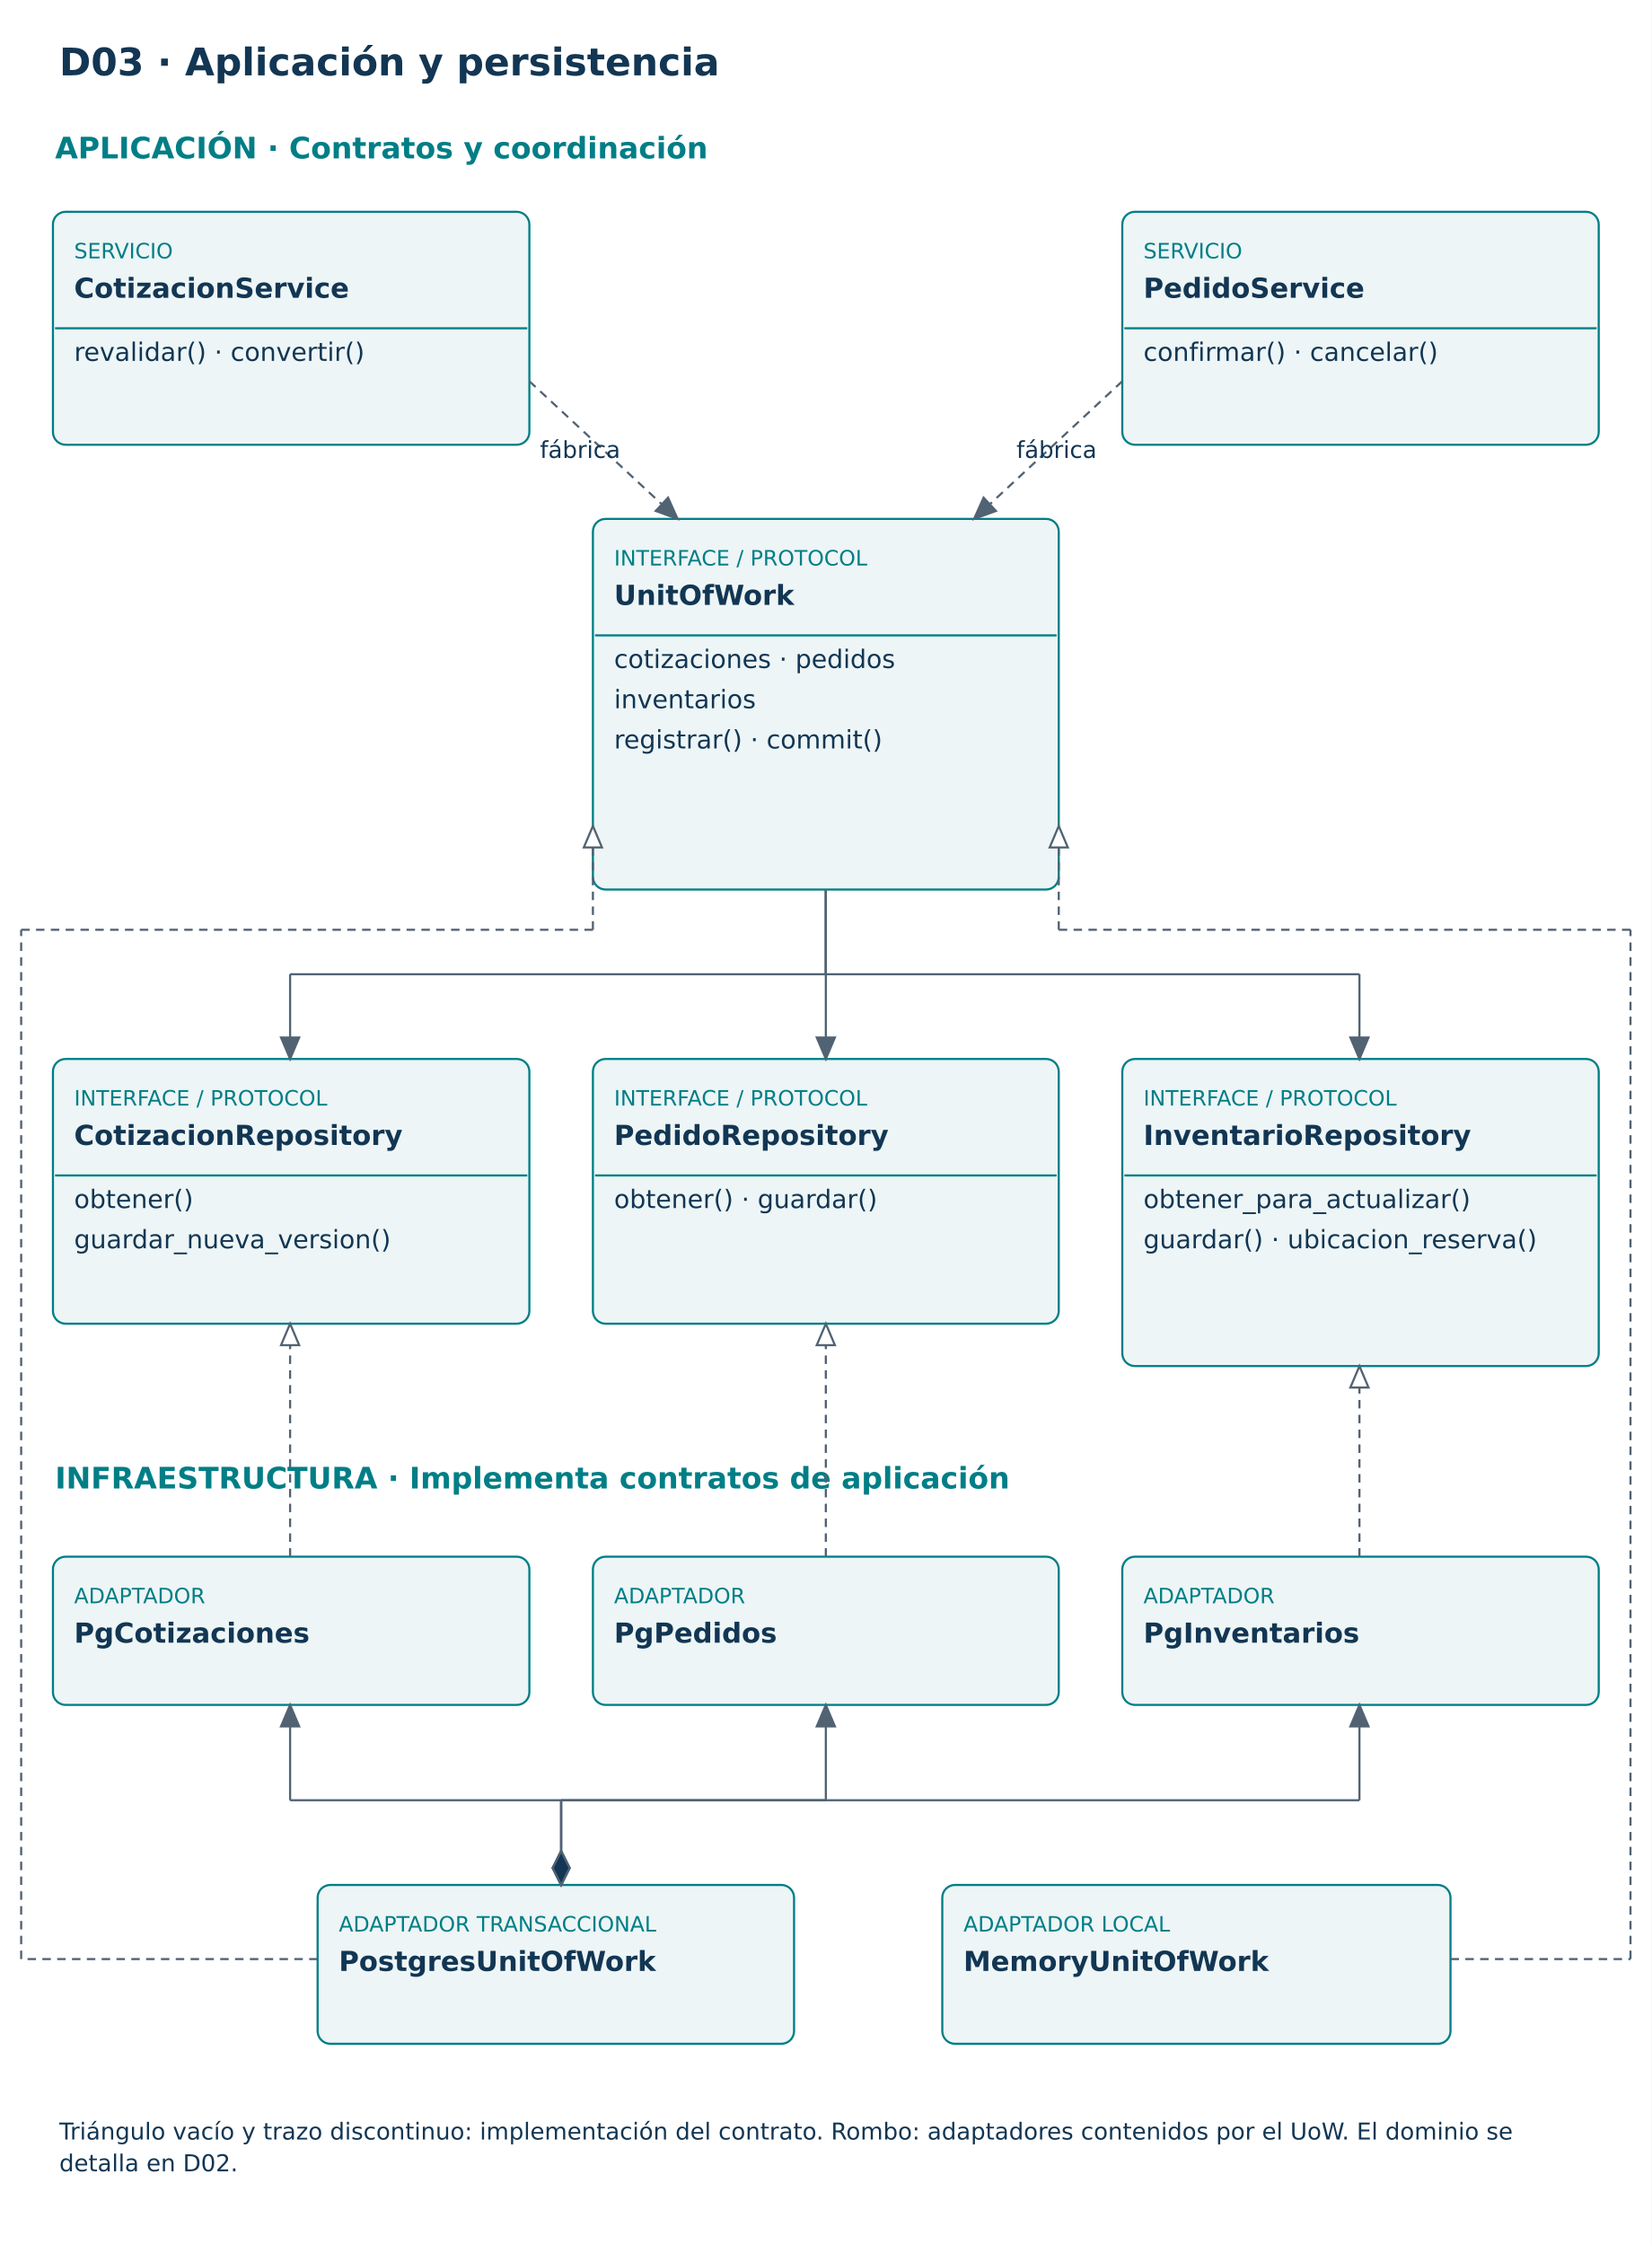
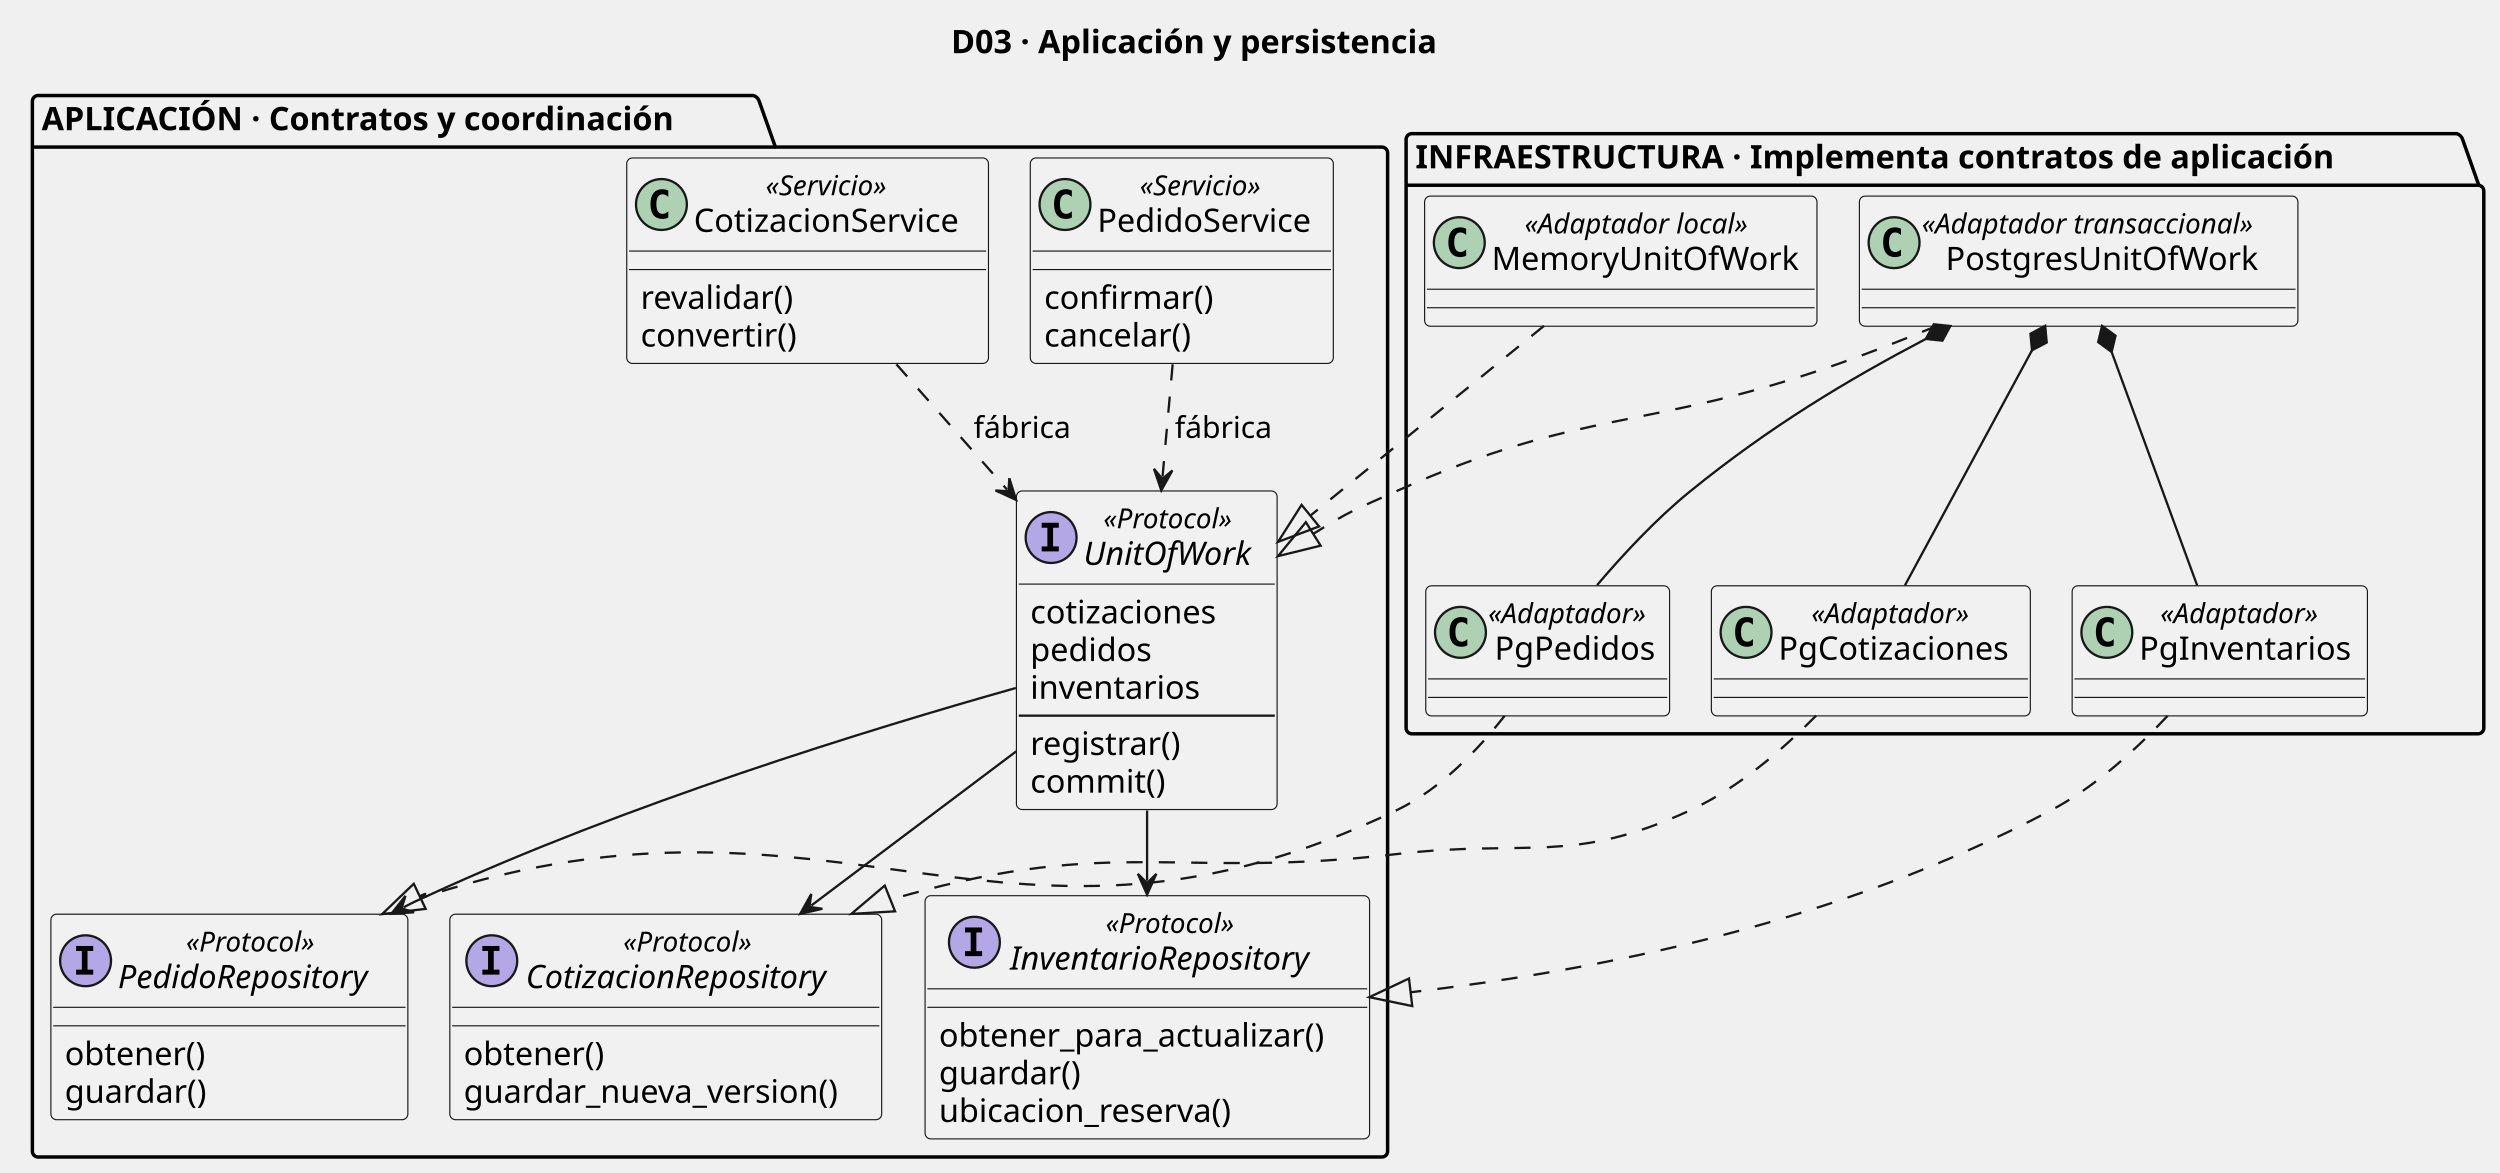
- <svg xmlns="http://www.w3.org/2000/svg" width="780" height="1060" viewBox="0 0 780 1060">
-   <rect width="100%" height="100%" fill="white" />
-   <text x="28" y="35.6" font-family="DejaVu Sans" font-size="18" font-weight="700" fill="#123653">D03 · Aplicación y persistencia</text>
-   <text x="26" y="74.8" font-family="DejaVu Sans" font-size="14" font-weight="700" fill="#007e86">APLICACIÓN · Contratos y coordinación</text>
-   <rect x="25" y="100" width="225" height="110" rx="6" fill="#edf5f6" stroke="#007e86" />
-   <text x="35" y="122.0" font-family="DejaVu Sans" font-size="10" font-weight="400" fill="#007e86">SERVICIO</text>
-   <text x="35" y="140.6" font-family="DejaVu Sans" font-size="13" font-weight="700" fill="#123653">CotizacionService</text>
-   <path d="M 26 155 L 249 155" fill="none" stroke="#007e86" />
-   <text x="35" y="170.4" font-family="DejaVu Sans" font-size="12" font-weight="400" fill="#123653">revalidar() · convertir()</text>
-   <rect x="530" y="100" width="225" height="110" rx="6" fill="#edf5f6" stroke="#007e86" />
-   <text x="540" y="122.0" font-family="DejaVu Sans" font-size="10" font-weight="400" fill="#007e86">SERVICIO</text>
-   <text x="540" y="140.6" font-family="DejaVu Sans" font-size="13" font-weight="700" fill="#123653">PedidoService</text>
-   <path d="M 531 155 L 754 155" fill="none" stroke="#007e86" />
-   <text x="540" y="170.4" font-family="DejaVu Sans" font-size="12" font-weight="400" fill="#123653">confirmar() · cancelar()</text>
-   <rect x="280" y="245" width="220" height="175" rx="6" fill="#edf5f6" stroke="#007e86" />
-   <text x="290" y="267.0" font-family="DejaVu Sans" font-size="10" font-weight="400" fill="#007e86">INTERFACE / PROTOCOL</text>
-   <text x="290" y="285.6" font-family="DejaVu Sans" font-size="13" font-weight="700" fill="#123653">UnitOfWork</text>
-   <path d="M 281 300 L 499 300" fill="none" stroke="#007e86" />
-   <text x="290" y="315.4" font-family="DejaVu Sans" font-size="12" font-weight="400" fill="#123653">cotizaciones · pedidos</text>
-   <text x="290" y="334.4" font-family="DejaVu Sans" font-size="12" font-weight="400" fill="#123653">inventarios</text>
-   <text x="290" y="353.4" font-family="DejaVu Sans" font-size="12" font-weight="400" fill="#123653">registrar() · commit()</text>
-   <rect x="25" y="500" width="225" height="125" rx="6" fill="#edf5f6" stroke="#007e86" />
-   <text x="35" y="522.0" font-family="DejaVu Sans" font-size="10" font-weight="400" fill="#007e86">INTERFACE / PROTOCOL</text>
-   <text x="35" y="540.6" font-family="DejaVu Sans" font-size="13" font-weight="700" fill="#123653">CotizacionRepository</text>
-   <path d="M 26 555 L 249 555" fill="none" stroke="#007e86" />
-   <text x="35" y="570.4" font-family="DejaVu Sans" font-size="12" font-weight="400" fill="#123653">obtener()</text>
-   <text x="35" y="589.4" font-family="DejaVu Sans" font-size="12" font-weight="400" fill="#123653">guardar_nueva_version()</text>
-   <rect x="280" y="500" width="220" height="125" rx="6" fill="#edf5f6" stroke="#007e86" />
-   <text x="290" y="522.0" font-family="DejaVu Sans" font-size="10" font-weight="400" fill="#007e86">INTERFACE / PROTOCOL</text>
-   <text x="290" y="540.6" font-family="DejaVu Sans" font-size="13" font-weight="700" fill="#123653">PedidoRepository</text>
-   <path d="M 281 555 L 499 555" fill="none" stroke="#007e86" />
-   <text x="290" y="570.4" font-family="DejaVu Sans" font-size="12" font-weight="400" fill="#123653">obtener() · guardar()</text>
-   <rect x="530" y="500" width="225" height="145" rx="6" fill="#edf5f6" stroke="#007e86" />
-   <text x="540" y="522.0" font-family="DejaVu Sans" font-size="10" font-weight="400" fill="#007e86">INTERFACE / PROTOCOL</text>
-   <text x="540" y="540.6" font-family="DejaVu Sans" font-size="13" font-weight="700" fill="#123653">InventarioRepository</text>
-   <path d="M 531 555 L 754 555" fill="none" stroke="#007e86" />
-   <text x="540" y="570.4" font-family="DejaVu Sans" font-size="12" font-weight="400" fill="#123653">obtener_para_actualizar()</text>
-   <text x="540" y="589.4" font-family="DejaVu Sans" font-size="12" font-weight="400" fill="#123653">guardar() · ubicacion_reserva()</text>
-   <path d="M 250 180 L 320 245" fill="none" stroke="#516273" stroke-dasharray="4 3" />
-   <polygon points="320,245 309.661,241.245 315.49,234.967" fill="#516273" stroke="#516273" />
-   <text x="255" y="216.2" font-family="DejaVu Sans" font-size="11" font-weight="400" fill="#123653">fábrica</text>
-   <path d="M 530 180 L 460 245" fill="none" stroke="#516273" stroke-dasharray="4 3" />
-   <polygon points="460,245 464.51,234.967 470.339,241.245" fill="#516273" stroke="#516273" />
-   <text x="480" y="216.2" font-family="DejaVu Sans" font-size="11" font-weight="400" fill="#123653">fábrica</text>
-   <path d="M 390 420 L 390 460" fill="none" stroke="#516273" />
-   <path d="M 390 460 L 137 460" fill="none" stroke="#516273" />
-   <path d="M 137 460 L 137 500" fill="none" stroke="#516273" />
-   <polygon points="137,500 132.716,489.868 141.284,489.868" fill="#516273" stroke="#516273" />
-   <path d="M 390 420 L 390 460" fill="none" stroke="#516273" />
-   <path d="M 390 460 L 390 460" fill="none" stroke="#516273" />
-   <path d="M 390 460 L 390 500" fill="none" stroke="#516273" />
-   <polygon points="390,500 385.716,489.868 394.284,489.868" fill="#516273" stroke="#516273" />
-   <path d="M 390 420 L 390 460" fill="none" stroke="#516273" />
-   <path d="M 390 460 L 642 460" fill="none" stroke="#516273" />
-   <path d="M 642 460 L 642 500" fill="none" stroke="#516273" />
-   <polygon points="642,500 637.716,489.868 646.284,489.868" fill="#516273" stroke="#516273" />
-   <text x="26" y="702.8" font-family="DejaVu Sans" font-size="14" font-weight="700" fill="#007e86">INFRAESTRUCTURA · Implementa contratos de aplicación</text>
-   <rect x="25" y="735" width="225" height="70" rx="6" fill="#edf5f6" stroke="#007e86" />
-   <text x="35" y="757.0" font-family="DejaVu Sans" font-size="10" font-weight="400" fill="#007e86">ADAPTADOR</text>
-   <text x="35" y="775.6" font-family="DejaVu Sans" font-size="13" font-weight="700" fill="#123653">PgCotizaciones</text>
-   <rect x="280" y="735" width="220" height="70" rx="6" fill="#edf5f6" stroke="#007e86" />
-   <text x="290" y="757.0" font-family="DejaVu Sans" font-size="10" font-weight="400" fill="#007e86">ADAPTADOR</text>
-   <text x="290" y="775.6" font-family="DejaVu Sans" font-size="13" font-weight="700" fill="#123653">PgPedidos</text>
-   <rect x="530" y="735" width="225" height="70" rx="6" fill="#edf5f6" stroke="#007e86" />
-   <text x="540" y="757.0" font-family="DejaVu Sans" font-size="10" font-weight="400" fill="#007e86">ADAPTADOR</text>
-   <text x="540" y="775.6" font-family="DejaVu Sans" font-size="13" font-weight="700" fill="#123653">PgInventarios</text>
-   <rect x="150" y="890" width="225" height="75" rx="6" fill="#edf5f6" stroke="#007e86" />
-   <text x="160" y="912.0" font-family="DejaVu Sans" font-size="10" font-weight="400" fill="#007e86">ADAPTADOR TRANSACCIONAL</text>
-   <text x="160" y="930.6" font-family="DejaVu Sans" font-size="13" font-weight="700" fill="#123653">PostgresUnitOfWork</text>
-   <rect x="445" y="890" width="240" height="75" rx="6" fill="#edf5f6" stroke="#007e86" />
-   <text x="455" y="912.0" font-family="DejaVu Sans" font-size="10" font-weight="400" fill="#007e86">ADAPTADOR LOCAL</text>
-   <text x="455" y="930.6" font-family="DejaVu Sans" font-size="13" font-weight="700" fill="#123653">MemoryUnitOfWork</text>
-   <path d="M 137 735 L 137 625" fill="none" stroke="#516273" stroke-dasharray="4 3" />
-   <polygon points="137,625 141.284,635.132 132.716,635.132" fill="#ffffff" stroke="#516273" />
-   <path d="M 390 735 L 390 625" fill="none" stroke="#516273" stroke-dasharray="4 3" />
-   <polygon points="390,625 394.284,635.132 385.716,635.132" fill="#ffffff" stroke="#516273" />
-   <path d="M 642 735 L 642 645" fill="none" stroke="#516273" stroke-dasharray="4 3" />
-   <polygon points="642,645 646.284,655.132 637.716,655.132" fill="#ffffff" stroke="#516273" />
-   <path d="M 150 925 L 10 925" fill="none" stroke="#516273" stroke-dasharray="4 3" />
-   <path d="M 10 925 L 10 439" fill="none" stroke="#516273" stroke-dasharray="4 3" />
-   <path d="M 10 439 L 280 439" fill="none" stroke="#516273" stroke-dasharray="4 3" />
-   <path d="M 280 439 L 280 390" fill="none" stroke="#516273" stroke-dasharray="4 3" />
-   <polygon points="280,390 284.284,400.132 275.716,400.132" fill="#ffffff" stroke="#516273" />
-   <path d="M 685 925 L 770 925" fill="none" stroke="#516273" stroke-dasharray="4 3" />
-   <path d="M 770 925 L 770 439" fill="none" stroke="#516273" stroke-dasharray="4 3" />
-   <path d="M 770 439 L 500 439" fill="none" stroke="#516273" stroke-dasharray="4 3" />
-   <path d="M 500 439 L 500 390" fill="none" stroke="#516273" stroke-dasharray="4 3" />
-   <polygon points="500,390 504.284,400.132 495.716,400.132" fill="#ffffff" stroke="#516273" />
-   <path d="M 265 890 L 265 850" fill="none" stroke="#516273" />
-   <path d="M 265 850 L 137 850" fill="none" stroke="#516273" />
-   <path d="M 137 850 L 137 805" fill="none" stroke="#516273" />
-   <polygon points="137,805 141.284,815.132 132.716,815.132" fill="#516273" stroke="#516273" />
-   <polygon points="265,890 269.0,882.0 265.0,874.0 261.0,882.0" fill="#123653" stroke="#516273" />
-   <path d="M 265 890 L 265 850" fill="none" stroke="#516273" />
-   <path d="M 265 850 L 390 850" fill="none" stroke="#516273" />
-   <path d="M 390 850 L 390 805" fill="none" stroke="#516273" />
-   <polygon points="390,805 394.284,815.132 385.716,815.132" fill="#516273" stroke="#516273" />
-   <polygon points="265,890 269.0,882.0 265.0,874.0 261.0,882.0" fill="#123653" stroke="#516273" />
-   <path d="M 265 890 L 265 850" fill="none" stroke="#516273" />
-   <path d="M 265 850 L 642 850" fill="none" stroke="#516273" />
-   <path d="M 642 850 L 642 805" fill="none" stroke="#516273" />
-   <polygon points="642,805 646.284,815.132 637.716,815.132" fill="#516273" stroke="#516273" />
-   <polygon points="265,890 269.0,882.0 265.0,874.0 261.0,882.0" fill="#123653" stroke="#516273" />
-   <text x="28" y="1010.2" font-family="DejaVu Sans" font-size="11" font-weight="400" fill="#123653">Triángulo vacío y trazo discontinuo: implementación del contrato. Rombo: adaptadores contenidos por el UoW. El dominio se</text>
-   <text x="28" y="1025.2" font-family="DejaVu Sans" font-size="11" font-weight="400" fill="#123653">detalla en D02.</text>
+ <svg xmlns="http://www.w3.org/2000/svg" contentStyleType="text/css" data-diagram-type="CLASS" height="507px" preserveAspectRatio="none" style="width:1081px;height:507px;background:#FFFFFF;" version="1.1" viewBox="0 0 1081 507" width="1081px" zoomAndPan="magnify">
+   <defs />
+   <g>
+     <g class="title" data-source-line="3">
+       <text fill="#000000" font-family="sans-serif" font-size="14" font-weight="bold" lengthAdjust="spacing" textLength="242.512" x="411.244" y="22.995">D03 · Aplicación y persistencia</text>
+     </g>
+     <g class="cluster" data-qualified-name="APLICACI.N . Contratos y coordinaci.n" data-source-line="4" id="ent0002">
+       <path d="M16.5,41.297 L325.78,41.297 A3.75,3.75 0 0 1 328.28,43.797 L335.28,63.594 L597.5,63.594 A2.5,2.5 0 0 1 600,66.094 L600,497.797 A2.5,2.5 0 0 1 597.5,500.297 L16.5,500.297 A2.5,2.5 0 0 1 14,497.797 L14,43.797 A2.5,2.5 0 0 1 16.5,41.297" fill="none" style="stroke:#000000;stroke-width:1.5;" />
+       <line style="stroke:#000000;stroke-width:1.5;" x1="14" x2="335.28" y1="63.594" y2="63.594" />
+       <text fill="#000000" font-family="sans-serif" font-size="14" font-weight="bold" lengthAdjust="spacing" textLength="308.28" x="18" y="56.292">APLICACIÓN · Contratos y coordinación</text>
+     </g>
+     <g class="cluster" data-qualified-name="INFRAESTRUCTURA . Implementa contratos de aplicaci.n" data-source-line="35" id="ent0009">
+       <path d="M610.5,57.797 L1062.33,57.797 A3.75,3.75 0 0 1 1064.83,60.297 L1071.83,80.094 L1071.5,80.094 A2.5,2.5 0 0 1 1074,82.594 L1074,314.797 A2.5,2.5 0 0 1 1071.5,317.297 L610.5,317.297 A2.5,2.5 0 0 1 608,314.797 L608,60.297 A2.5,2.5 0 0 1 610.5,57.797" fill="none" style="stroke:#000000;stroke-width:1.5;" />
+       <line style="stroke:#000000;stroke-width:1.5;" x1="608" x2="1071.83" y1="80.094" y2="80.094" />
+       <text fill="#000000" font-family="sans-serif" font-size="14" font-weight="bold" lengthAdjust="spacing" textLength="450.83" x="612" y="72.792">INFRAESTRUCTURA · Implementa contratos de aplicación</text>
+     </g>
+     <g class="entity" data-qualified-name="APLICACI.N . Contratos y coordinaci.n.CotizacionService" data-source-line="5" id="ent0003">
+       <rect fill="#F1F1F1" height="88.859" rx="2.5" ry="2.5" style="stroke:#181818;stroke-width:0.5;" width="156.414" x="271" y="68.297" />
+       <ellipse cx="286" cy="88.43" fill="#ADD1B2" rx="11" ry="11" style="stroke:#181818;stroke-width:1;" />
+       <path d="M288.969,94.07 Q288.391,94.367 287.75,94.508 Q287.109,94.664 286.406,94.664 Q283.906,94.664 282.578,93.023 Q281.266,91.367 281.266,88.242 Q281.266,85.117 282.578,83.461 Q283.906,81.805 286.406,81.805 Q287.109,81.805 287.75,81.961 Q288.406,82.117 288.969,82.414 L288.969,85.133 Q288.344,84.555 287.75,84.289 Q287.156,84.008 286.531,84.008 Q285.188,84.008 284.5,85.086 Q283.812,86.148 283.812,88.242 Q283.812,90.336 284.5,91.414 Q285.188,92.477 286.531,92.477 Q287.156,92.477 287.75,92.211 Q288.344,91.93 288.969,91.352 L288.969,94.07 Z " fill="#000000" />
+       <text fill="#000000" font-family="sans-serif" font-size="12" font-style="italic" lengthAdjust="spacing" textLength="62.326" x="331.044" y="84.436">«Servicio»</text>
+       <text fill="#000000" font-family="sans-serif" font-size="14" lengthAdjust="spacing" textLength="124.414" x="300" y="100.261">CotizacionService</text>
+       <line style="stroke:#181818;stroke-width:0.5;" x1="272" x2="426.414" y1="108.562" y2="108.562" />
+       <line style="stroke:#181818;stroke-width:0.5;" x1="272" x2="426.414" y1="116.562" y2="116.562" />
+       <text fill="#000000" font-family="sans-serif" font-size="14" lengthAdjust="spacing" textLength="73.158" x="277" y="133.558">revalidar()</text>
+       <text fill="#000000" font-family="sans-serif" font-size="14" lengthAdjust="spacing" textLength="73.849" x="277" y="149.855">convertir()</text>
+     </g>
+     <g class="entity" data-qualified-name="APLICACI.N . Contratos y coordinaci.n.PedidoService" data-source-line="9" id="ent0004">
+       <rect fill="#F1F1F1" height="88.859" rx="2.5" ry="2.5" style="stroke:#181818;stroke-width:0.5;" width="131.025" x="445.5" y="68.297" />
+       <ellipse cx="460.5" cy="88.43" fill="#ADD1B2" rx="11" ry="11" style="stroke:#181818;stroke-width:1;" />
+       <path d="M463.469,94.07 Q462.891,94.367 462.25,94.508 Q461.609,94.664 460.906,94.664 Q458.406,94.664 457.078,93.023 Q455.766,91.367 455.766,88.242 Q455.766,85.117 457.078,83.461 Q458.406,81.805 460.906,81.805 Q461.609,81.805 462.25,81.961 Q462.906,82.117 463.469,82.414 L463.469,85.133 Q462.844,84.555 462.25,84.289 Q461.656,84.008 461.031,84.008 Q459.688,84.008 459,85.086 Q458.312,86.148 458.312,88.242 Q458.312,90.336 459,91.414 Q459.688,92.477 461.031,92.477 Q461.656,92.477 462.25,92.211 Q462.844,91.93 463.469,91.352 L463.469,94.07 Z " fill="#000000" />
+       <text fill="#000000" font-family="sans-serif" font-size="12" font-style="italic" lengthAdjust="spacing" textLength="62.326" x="492.85" y="84.436">«Servicio»</text>
+       <text fill="#000000" font-family="sans-serif" font-size="14" lengthAdjust="spacing" textLength="99.025" x="474.5" y="100.261">PedidoService</text>
+       <line style="stroke:#181818;stroke-width:0.5;" x1="446.5" x2="575.525" y1="108.562" y2="108.562" />
+       <line style="stroke:#181818;stroke-width:0.5;" x1="446.5" x2="575.525" y1="116.562" y2="116.562" />
+       <text fill="#000000" font-family="sans-serif" font-size="14" lengthAdjust="spacing" textLength="78.606" x="451.5" y="133.558">confirmar()</text>
+       <text fill="#000000" font-family="sans-serif" font-size="14" lengthAdjust="spacing" textLength="70.608" x="451.5" y="149.855">cancelar()</text>
+     </g>
+     <g class="entity" data-qualified-name="APLICACI.N . Contratos y coordinaci.n.UnitOfWork" data-source-line="13" id="ent0005">
+       <rect fill="#F1F1F1" height="137.75" rx="2.5" ry="2.5" style="stroke:#181818;stroke-width:0.5;" width="112.719" x="439.5" y="212.297" />
+       <ellipse cx="454.5" cy="232.43" fill="#B4A7E5" rx="11" ry="11" style="stroke:#181818;stroke-width:1;" />
+       <path d="M450.422,228.195 L450.422,226.039 L457.812,226.039 L457.812,228.195 L455.344,228.195 L455.344,236.273 L457.812,236.273 L457.812,238.43 L450.422,238.43 L450.422,236.273 L452.891,236.273 L452.891,228.195 L450.422,228.195 Z " fill="#000000" />
+       <text fill="#000000" font-family="sans-serif" font-size="12" font-style="italic" lengthAdjust="spacing" textLength="63.516" x="477.102" y="228.435">«Protocol»</text>
+       <text fill="#000000" font-family="sans-serif" font-size="14" font-style="italic" lengthAdjust="spacing" textLength="80.719" x="468.5" y="244.261">UnitOfWork</text>
+       <line style="stroke:#181818;stroke-width:0.5;" x1="440.5" x2="551.219" y1="252.562" y2="252.562" />
+       <text fill="#000000" font-family="sans-serif" font-size="14" lengthAdjust="spacing" textLength="86.502" x="445.5" y="269.558">cotizaciones</text>
+       <text fill="#000000" font-family="sans-serif" font-size="14" lengthAdjust="spacing" textLength="55.023" x="445.5" y="285.854">pedidos</text>
+       <text fill="#000000" font-family="sans-serif" font-size="14" lengthAdjust="spacing" textLength="78.107" x="445.5" y="302.151">inventarios</text>
+       <line style="stroke:#181818;stroke-width:1;" x1="440.5" x2="551.219" y1="309.453" y2="309.453" />
+       <text fill="#000000" font-family="sans-serif" font-size="14" lengthAdjust="spacing" textLength="70.943" x="445.5" y="326.448">registrar()</text>
+       <text fill="#000000" font-family="sans-serif" font-size="14" lengthAdjust="spacing" textLength="63.841" x="445.5" y="342.745">commit()</text>
+     </g>
+     <g class="entity" data-qualified-name="APLICACI.N . Contratos y coordinaci.n.CotizacionRepository" data-source-line="21" id="ent0006">
+       <rect fill="#F1F1F1" height="88.859" rx="2.5" ry="2.5" style="stroke:#181818;stroke-width:0.5;" width="186.74" x="194.5" y="395.297" />
+       <ellipse cx="212.648" cy="415.43" fill="#B4A7E5" rx="11" ry="11" style="stroke:#181818;stroke-width:1;" />
+       <path d="M208.57,411.195 L208.57,409.039 L215.96,409.039 L215.96,411.195 L213.492,411.195 L213.492,419.273 L215.96,419.273 L215.96,421.43 L208.57,421.43 L208.57,419.273 L211.038,419.273 L211.038,411.195 L208.57,411.195 Z " fill="#000000" />
+       <text fill="#000000" font-family="sans-serif" font-size="12" font-style="italic" lengthAdjust="spacing" textLength="63.516" x="269.462" y="411.435">«Protocol»</text>
+       <text fill="#000000" font-family="sans-serif" font-size="14" font-style="italic" lengthAdjust="spacing" textLength="147.745" x="227.347" y="427.261">CotizacionRepository</text>
+       <line style="stroke:#181818;stroke-width:0.5;" x1="195.5" x2="380.24" y1="435.562" y2="435.562" />
+       <line style="stroke:#181818;stroke-width:0.5;" x1="195.5" x2="380.24" y1="443.562" y2="443.562" />
+       <text fill="#000000" font-family="sans-serif" font-size="14" lengthAdjust="spacing" textLength="65.721" x="200.5" y="460.558">obtener()</text>
+       <text fill="#000000" font-family="sans-serif" font-size="14" lengthAdjust="spacing" textLength="174.74" x="200.5" y="476.854">guardar_nueva_version()</text>
+     </g>
+     <g class="entity" data-qualified-name="APLICACI.N . Contratos y coordinaci.n.PedidoRepository" data-source-line="25" id="ent0007">
+       <rect fill="#F1F1F1" height="88.859" rx="2.5" ry="2.5" style="stroke:#181818;stroke-width:0.5;" width="154.356" x="22" y="395.297" />
+       <ellipse cx="37" cy="415.43" fill="#B4A7E5" rx="11" ry="11" style="stroke:#181818;stroke-width:1;" />
+       <path d="M32.922,411.195 L32.922,409.039 L40.312,409.039 L40.312,411.195 L37.844,411.195 L37.844,419.273 L40.312,419.273 L40.312,421.43 L32.922,421.43 L32.922,419.273 L35.391,419.273 L35.391,411.195 L32.922,411.195 Z " fill="#000000" />
+       <text fill="#000000" font-family="sans-serif" font-size="12" font-style="italic" lengthAdjust="spacing" textLength="63.516" x="80.42" y="411.435">«Protocol»</text>
+       <text fill="#000000" font-family="sans-serif" font-size="14" font-style="italic" lengthAdjust="spacing" textLength="122.356" x="51" y="427.261">PedidoRepository</text>
+       <line style="stroke:#181818;stroke-width:0.5;" x1="23" x2="175.356" y1="435.562" y2="435.562" />
+       <line style="stroke:#181818;stroke-width:0.5;" x1="23" x2="175.356" y1="443.562" y2="443.562" />
+       <text fill="#000000" font-family="sans-serif" font-size="14" lengthAdjust="spacing" textLength="65.721" x="28" y="460.558">obtener()</text>
+       <text fill="#000000" font-family="sans-serif" font-size="14" lengthAdjust="spacing" textLength="66.24" x="28" y="476.854">guardar()</text>
+     </g>
+     <g class="entity" data-qualified-name="APLICACI.N . Contratos y coordinaci.n.InventarioRepository" data-source-line="29" id="ent0008">
+       <rect fill="#F1F1F1" height="105.156" rx="2.5" ry="2.5" style="stroke:#181818;stroke-width:0.5;" width="192.202" x="400" y="387.297" />
+       <ellipse cx="421.335" cy="407.43" fill="#B4A7E5" rx="11" ry="11" style="stroke:#181818;stroke-width:1;" />
+       <path d="M417.257,403.195 L417.257,401.039 L424.647,401.039 L424.647,403.195 L422.178,403.195 L422.178,411.273 L424.647,411.273 L424.647,413.43 L417.257,413.43 L417.257,411.273 L419.725,411.273 L419.725,403.195 L417.257,403.195 Z " fill="#000000" />
+       <text fill="#000000" font-family="sans-serif" font-size="12" font-style="italic" lengthAdjust="spacing" textLength="63.516" x="478.047" y="403.435">«Protocol»</text>
+       <text fill="#000000" font-family="sans-serif" font-size="14" font-style="italic" lengthAdjust="spacing" textLength="146.125" x="436.742" y="419.261">InventarioRepository</text>
+       <line style="stroke:#181818;stroke-width:0.5;" x1="401" x2="591.202" y1="427.562" y2="427.562" />
+       <line style="stroke:#181818;stroke-width:0.5;" x1="401" x2="591.202" y1="435.562" y2="435.562" />
+       <text fill="#000000" font-family="sans-serif" font-size="14" lengthAdjust="spacing" textLength="180.202" x="406" y="452.558">obtener_para_actualizar()</text>
+       <text fill="#000000" font-family="sans-serif" font-size="14" lengthAdjust="spacing" textLength="66.24" x="406" y="468.854">guardar()</text>
+       <text fill="#000000" font-family="sans-serif" font-size="14" lengthAdjust="spacing" textLength="137.772" x="406" y="485.151">ubicacion_reserva()</text>
+     </g>
+     <g class="entity" data-qualified-name="INFRAESTRUCTURA . Implementa contratos de aplicaci.n.PostgresUnitOfWork" data-source-line="36" id="ent0010">
+       <rect fill="#F1F1F1" height="56.266" rx="2.5" ry="2.5" style="stroke:#181818;stroke-width:0.5;" width="189.613" x="804" y="84.797" />
+       <ellipse cx="819" cy="104.93" fill="#ADD1B2" rx="11" ry="11" style="stroke:#181818;stroke-width:1;" />
+       <path d="M821.969,110.57 Q821.391,110.867 820.75,111.008 Q820.109,111.164 819.406,111.164 Q816.906,111.164 815.578,109.523 Q814.266,107.867 814.266,104.742 Q814.266,101.617 815.578,99.961 Q816.906,98.305 819.406,98.305 Q820.109,98.305 820.75,98.461 Q821.406,98.617 821.969,98.914 L821.969,101.633 Q821.344,101.055 820.75,100.789 Q820.156,100.508 819.531,100.508 Q818.188,100.508 817.5,101.586 Q816.812,102.648 816.812,104.742 Q816.812,106.836 817.5,107.914 Q818.188,108.977 819.531,108.977 Q820.156,108.977 820.75,108.711 Q821.344,108.43 821.969,107.852 L821.969,110.57 Z " fill="#000000" />
+       <text fill="#000000" font-family="sans-serif" font-size="12" font-style="italic" lengthAdjust="spacing" textLength="161.613" x="831" y="100.936">«Adaptador transaccional»</text>
+       <text fill="#000000" font-family="sans-serif" font-size="14" lengthAdjust="spacing" textLength="141.06" x="841.277" y="116.761">PostgresUnitOfWork</text>
+       <line style="stroke:#181818;stroke-width:0.5;" x1="805" x2="992.613" y1="125.062" y2="125.062" />
+       <line style="stroke:#181818;stroke-width:0.5;" x1="805" x2="992.613" y1="133.062" y2="133.062" />
+     </g>
+     <g class="entity" data-qualified-name="INFRAESTRUCTURA . Implementa contratos de aplicaci.n.MemoryUnitOfWork" data-source-line="37" id="ent0011">
+       <rect fill="#F1F1F1" height="56.266" rx="2.5" ry="2.5" style="stroke:#181818;stroke-width:0.5;" width="169.655" x="616" y="84.797" />
+       <ellipse cx="631" cy="104.93" fill="#ADD1B2" rx="11" ry="11" style="stroke:#181818;stroke-width:1;" />
+       <path d="M633.969,110.57 Q633.391,110.867 632.75,111.008 Q632.109,111.164 631.406,111.164 Q628.906,111.164 627.578,109.523 Q626.266,107.867 626.266,104.742 Q626.266,101.617 627.578,99.961 Q628.906,98.305 631.406,98.305 Q632.109,98.305 632.75,98.461 Q633.406,98.617 633.969,98.914 L633.969,101.633 Q633.344,101.055 632.75,100.789 Q632.156,100.508 631.531,100.508 Q630.188,100.508 629.5,101.586 Q628.812,102.648 628.812,104.742 Q628.812,106.836 629.5,107.914 Q630.188,108.977 631.531,108.977 Q632.156,108.977 632.75,108.711 Q633.344,108.43 633.969,107.852 L633.969,110.57 Z " fill="#000000" />
+       <text fill="#000000" font-family="sans-serif" font-size="12" font-style="italic" lengthAdjust="spacing" textLength="109.207" x="659.224" y="100.936">«Adaptador local»</text>
+       <text fill="#000000" font-family="sans-serif" font-size="14" lengthAdjust="spacing" textLength="137.655" x="645" y="116.761">MemoryUnitOfWork</text>
+       <line style="stroke:#181818;stroke-width:0.5;" x1="617" x2="784.655" y1="125.062" y2="125.062" />
+       <line style="stroke:#181818;stroke-width:0.5;" x1="617" x2="784.655" y1="133.062" y2="133.062" />
+     </g>
+     <g class="entity" data-qualified-name="INFRAESTRUCTURA . Implementa contratos de aplicaci.n.PgCotizaciones" data-source-line="38" id="ent0012">
+       <rect fill="#F1F1F1" height="56.266" rx="2.5" ry="2.5" style="stroke:#181818;stroke-width:0.5;" width="137.909" x="740" y="253.297" />
+       <ellipse cx="755" cy="273.43" fill="#ADD1B2" rx="11" ry="11" style="stroke:#181818;stroke-width:1;" />
+       <path d="M757.969,279.07 Q757.391,279.367 756.75,279.508 Q756.109,279.664 755.406,279.664 Q752.906,279.664 751.578,278.023 Q750.266,276.367 750.266,273.242 Q750.266,270.117 751.578,268.461 Q752.906,266.805 755.406,266.805 Q756.109,266.805 756.75,266.961 Q757.406,267.117 757.969,267.414 L757.969,270.133 Q757.344,269.555 756.75,269.289 Q756.156,269.008 755.531,269.008 Q754.188,269.008 753.5,270.086 Q752.812,271.148 752.812,273.242 Q752.812,275.336 753.5,276.414 Q754.188,277.477 755.531,277.477 Q756.156,277.477 756.75,277.211 Q757.344,276.93 757.969,276.352 L757.969,279.07 Z " fill="#000000" />
+       <text fill="#000000" font-family="sans-serif" font-size="12" font-style="italic" lengthAdjust="spacing" textLength="77.432" x="783.239" y="269.435">«Adaptador»</text>
+       <text fill="#000000" font-family="sans-serif" font-size="14" lengthAdjust="spacing" textLength="105.909" x="769" y="285.261">PgCotizaciones</text>
+       <line style="stroke:#181818;stroke-width:0.5;" x1="741" x2="876.909" y1="293.562" y2="293.562" />
+       <line style="stroke:#181818;stroke-width:0.5;" x1="741" x2="876.909" y1="301.562" y2="301.562" />
+     </g>
+     <g class="entity" data-qualified-name="INFRAESTRUCTURA . Implementa contratos de aplicaci.n.PgPedidos" data-source-line="39" id="ent0013">
+       <rect fill="#F1F1F1" height="56.266" rx="2.5" ry="2.5" style="stroke:#181818;stroke-width:0.5;" width="105.432" x="616.5" y="253.297" />
+       <ellipse cx="631.5" cy="273.43" fill="#ADD1B2" rx="11" ry="11" style="stroke:#181818;stroke-width:1;" />
+       <path d="M634.469,279.07 Q633.891,279.367 633.25,279.508 Q632.609,279.664 631.906,279.664 Q629.406,279.664 628.078,278.023 Q626.766,276.367 626.766,273.242 Q626.766,270.117 628.078,268.461 Q629.406,266.805 631.906,266.805 Q632.609,266.805 633.25,266.961 Q633.906,267.117 634.469,267.414 L634.469,270.133 Q633.844,269.555 633.25,269.289 Q632.656,269.008 632.031,269.008 Q630.688,269.008 630,270.086 Q629.312,271.148 629.312,273.242 Q629.312,275.336 630,276.414 Q630.688,277.477 632.031,277.477 Q632.656,277.477 633.25,277.211 Q633.844,276.93 634.469,276.352 L634.469,279.07 Z " fill="#000000" />
+       <text fill="#000000" font-family="sans-serif" font-size="12" font-style="italic" lengthAdjust="spacing" textLength="77.432" x="643.5" y="269.435">«Adaptador»</text>
+       <text fill="#000000" font-family="sans-serif" font-size="14" lengthAdjust="spacing" textLength="71.907" x="646.262" y="285.261">PgPedidos</text>
+       <line style="stroke:#181818;stroke-width:0.5;" x1="617.5" x2="720.932" y1="293.562" y2="293.562" />
+       <line style="stroke:#181818;stroke-width:0.5;" x1="617.5" x2="720.932" y1="301.562" y2="301.562" />
+     </g>
+     <g class="entity" data-qualified-name="INFRAESTRUCTURA . Implementa contratos de aplicaci.n.PgInventarios" data-source-line="40" id="ent0014">
+       <rect fill="#F1F1F1" height="56.266" rx="2.5" ry="2.5" style="stroke:#181818;stroke-width:0.5;" width="127.676" x="896" y="253.297" />
+       <ellipse cx="911" cy="273.43" fill="#ADD1B2" rx="11" ry="11" style="stroke:#181818;stroke-width:1;" />
+       <path d="M913.969,279.07 Q913.391,279.367 912.75,279.508 Q912.109,279.664 911.406,279.664 Q908.906,279.664 907.578,278.023 Q906.266,276.367 906.266,273.242 Q906.266,270.117 907.578,268.461 Q908.906,266.805 911.406,266.805 Q912.109,266.805 912.75,266.961 Q913.406,267.117 913.969,267.414 L913.969,270.133 Q913.344,269.555 912.75,269.289 Q912.156,269.008 911.531,269.008 Q910.188,269.008 909.5,270.086 Q908.812,271.148 908.812,273.242 Q908.812,275.336 909.5,276.414 Q910.188,277.477 911.531,277.477 Q912.156,277.477 912.75,277.211 Q913.344,276.93 913.969,276.352 L913.969,279.07 Z " fill="#000000" />
+       <text fill="#000000" font-family="sans-serif" font-size="12" font-style="italic" lengthAdjust="spacing" textLength="77.432" x="934.122" y="269.435">«Adaptador»</text>
+       <text fill="#000000" font-family="sans-serif" font-size="14" lengthAdjust="spacing" textLength="95.676" x="925" y="285.261">PgInventarios</text>
+       <line style="stroke:#181818;stroke-width:0.5;" x1="897" x2="1022.676" y1="293.562" y2="293.562" />
+       <line style="stroke:#181818;stroke-width:0.5;" x1="897" x2="1022.676" y1="301.562" y2="301.562" />
+     </g>
+     <g class="link" data-entity-1="ent0003" data-entity-2="ent0005" data-link-type="dependency" id="lnk15">
+       <polygon fill="#181818" points="439.383,216.169,436.425,206.775,436.074,212.421,430.428,212.07,439.383,216.169" style="stroke:#181818;stroke-width:1;" />
+       <path d="M387.623,157.543 C403.445,175.464 418.103,192.066 435.412,211.671" fill="none" style="stroke:#181818;stroke-width:1;stroke-dasharray:7,7;" />
+       <text fill="#000000" font-family="sans-serif" font-size="13" lengthAdjust="spacing" textLength="44.865" x="421" y="189.364">fábrica</text>
+     </g>
+     <g class="link" data-entity-1="ent0004" data-entity-2="ent0005" data-link-type="dependency" id="lnk16">
+       <polygon fill="#181818" points="502.149,212.038,506.941,203.433,502.598,207.058,498.973,202.716,502.149,212.038" style="stroke:#181818;stroke-width:1;" />
+       <path d="M507.059,157.543 C505.557,174.211 504.346,187.655 502.688,206.062" fill="none" style="stroke:#181818;stroke-width:1;stroke-dasharray:7,7;" />
+       <text fill="#000000" font-family="sans-serif" font-size="13" lengthAdjust="spacing" textLength="44.865" x="508" y="189.364">fábrica</text>
+     </g>
+     <g class="link" data-entity-1="ent0005" data-entity-2="ent0006" data-link-type="dependency" id="lnk17">
+       <polygon fill="#181818" points="346,395.158,355.596,392.943,349.995,392.152,350.786,386.55,346,395.158" style="stroke:#181818;stroke-width:1;" />
+       <path d="M439.438,324.854 C410.446,346.668 379.989,369.584 350.794,391.55" fill="none" style="stroke:#181818;stroke-width:1;" />
+     </g>
+     <g class="link" data-entity-1="ent0005" data-entity-2="ent0007" data-link-type="dependency" id="lnk18">
+       <polygon fill="#181818" points="169.212,395.124,179.039,394.471,173.637,392.795,175.313,387.392,169.212,395.124" style="stroke:#181818;stroke-width:1;" />
+       <path d="M439.27,297.481 C375.837,315.361 270.756,347.699 185,387.297 C179.786,389.704 179.797,389.552 174.521,392.329" fill="none" style="stroke:#181818;stroke-width:1;" />
+     </g>
+     <g class="link" data-entity-1="ent0005" data-entity-2="ent0008" data-link-type="dependency" id="lnk19">
+       <polygon fill="#181818" points="496,386.841,500,377.841,496,381.841,492,377.841,496,386.841" style="stroke:#181818;stroke-width:1;" />
+       <path d="M496,350.485 C496,362.676 496,369.198 496,380.841" fill="none" style="stroke:#181818;stroke-width:1;" />
+     </g>
+     <g class="link" data-entity-1="ent0010" data-entity-2="ent0005" data-link-type="extension" id="lnk20">
+       <polygon fill="none" points="552.618,240.469,571.044,235.942,564.643,225.792,552.618,240.469" style="stroke:#181818;stroke-width:1;" />
+       <path d="M837.591,140.865 C823.702,146.599 808.939,152.393 795,157.297 C711.668,186.612 684.619,176.184 604,212.297 C586.61,220.087 583.941,220.715 567.844,230.867" fill="none" style="stroke:#181818;stroke-width:1;stroke-dasharray:7,7;" />
+     </g>
+     <g class="link" data-entity-1="ent0011" data-entity-2="ent0005" data-link-type="extension" id="lnk21">
+       <polygon fill="none" points="552.617,234.313,570.372,227.622,562.807,218.307,552.617,234.313" style="stroke:#181818;stroke-width:1;" />
+       <path d="M667.607,140.918 C636.52,166.167 603.531,192.961 566.589,222.965" fill="none" style="stroke:#181818;stroke-width:1;stroke-dasharray:7,7;" />
+     </g>
+     <g class="link" data-entity-1="ent0012" data-entity-2="ent0006" data-link-type="extension" id="lnk22">
+       <polygon fill="none" points="368.088,395.181,387.028,394.059,382.567,382.919,368.088,395.181" style="stroke:#181818;stroke-width:1;" />
+       <path d="M785.321,309.406 C771.071,323.918 751.712,340.728 731,350.297 C679.189,374.232 660.686,362.668 604,369.297 C509.639,380.331 482.461,361.592 391,387.297 C383.397,389.433 392.398,385.444 384.797,388.489" fill="none" style="stroke:#181818;stroke-width:1;stroke-dasharray:7,7;" />
+     </g>
+     <g class="link" data-entity-1="ent0013" data-entity-2="ent0007" data-link-type="extension" id="lnk23">
+       <polygon fill="none" points="165.216,395.265,184.052,392.98,178.914,382.136,165.216,395.265" style="stroke:#181818;stroke-width:1;" />
+       <path d="M650.631,309.505 C639.091,324.242 622.841,341.242 604,350.297 C435.503,431.278 362.817,329.587 185,387.297 C178.379,389.446 187.994,384.473 181.483,387.558" fill="none" style="stroke:#181818;stroke-width:1;stroke-dasharray:7,7;" />
+     </g>
+     <g class="link" data-entity-1="ent0014" data-entity-2="ent0008" data-link-type="extension" id="lnk24">
+       <polygon fill="none" points="592.074,431.181,610.654,435.025,609.245,423.108,592.074,431.181" style="stroke:#181818;stroke-width:1;" />
+       <path d="M937.253,309.544 C923.994,323.729 906.141,340.179 887,350.297 C793.934,399.492 692.228,419.335 609.949,429.067" fill="none" style="stroke:#181818;stroke-width:1;stroke-dasharray:7,7;" />
+     </g>
+     <g class="link" data-entity-1="ent0010" data-entity-2="ent0012" data-link-type="composition" id="lnk25">
+       <polygon fill="#181818" points="884.34,140.918,877.968,144.295,878.633,151.475,885.005,148.099,884.34,140.918" style="stroke:#181818;stroke-width:1;" />
+       <path d="M878.633,151.475 C861.897,182.437 840.388,222.23 823.654,253.187" fill="none" style="stroke:#181818;stroke-width:1;" />
+     </g>
+     <g class="link" data-entity-1="ent0010" data-entity-2="ent0013" data-link-type="composition" id="lnk26">
+       <polygon fill="#181818" points="843.344,140.965,836.172,140.218,832.723,146.551,839.896,147.298,843.344,140.965" style="stroke:#181818;stroke-width:1;" />
+       <path d="M832.723,146.551 C798.639,164.479 765.677,184.203 731,212.297 C716.228,224.264 701.793,239.799 690.572,252.999" fill="none" style="stroke:#181818;stroke-width:1;" />
+     </g>
+     <g class="link" data-entity-1="ent0010" data-entity-2="ent0014" data-link-type="composition" id="lnk27">
+       <polygon fill="#181818" points="908.937,140.918,907.245,147.928,913.064,152.186,914.756,145.176,908.937,140.918" style="stroke:#181818;stroke-width:1;" />
+       <path d="M913.064,152.186 C924.408,183.148 938.726,222.23 950.068,253.187" fill="none" style="stroke:#181818;stroke-width:1;" />
+     </g>
+   </g>
</svg>
